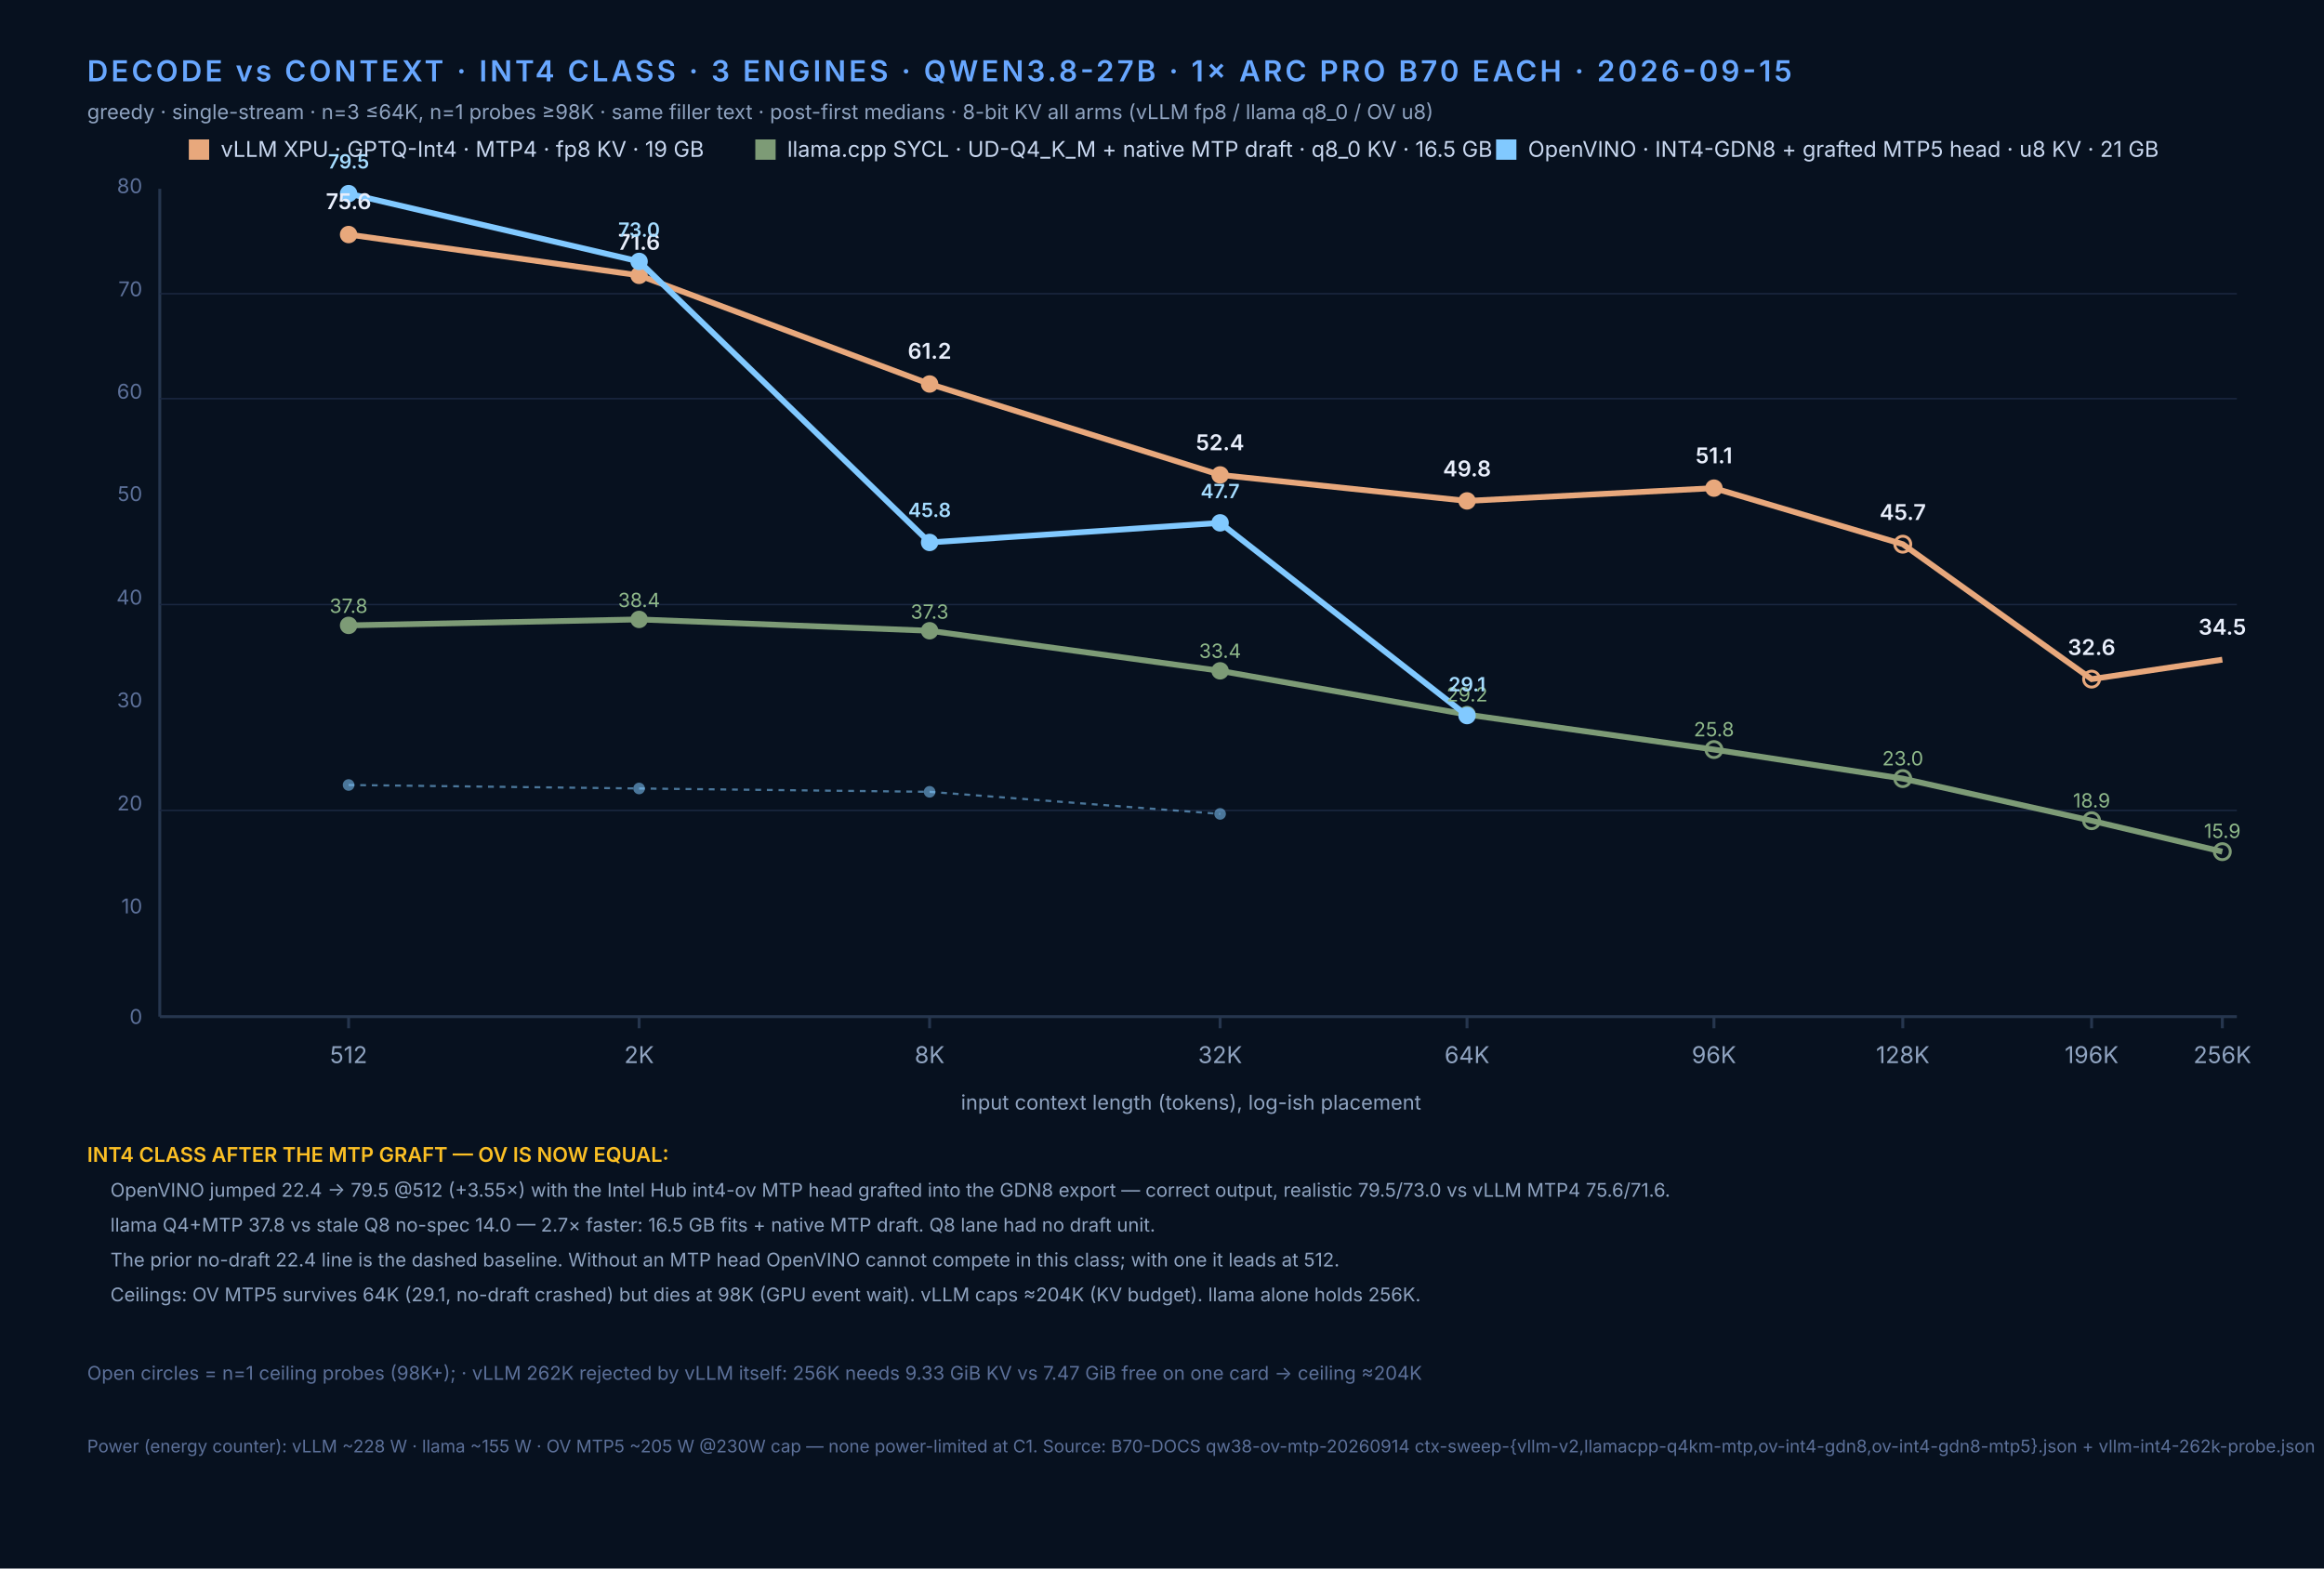
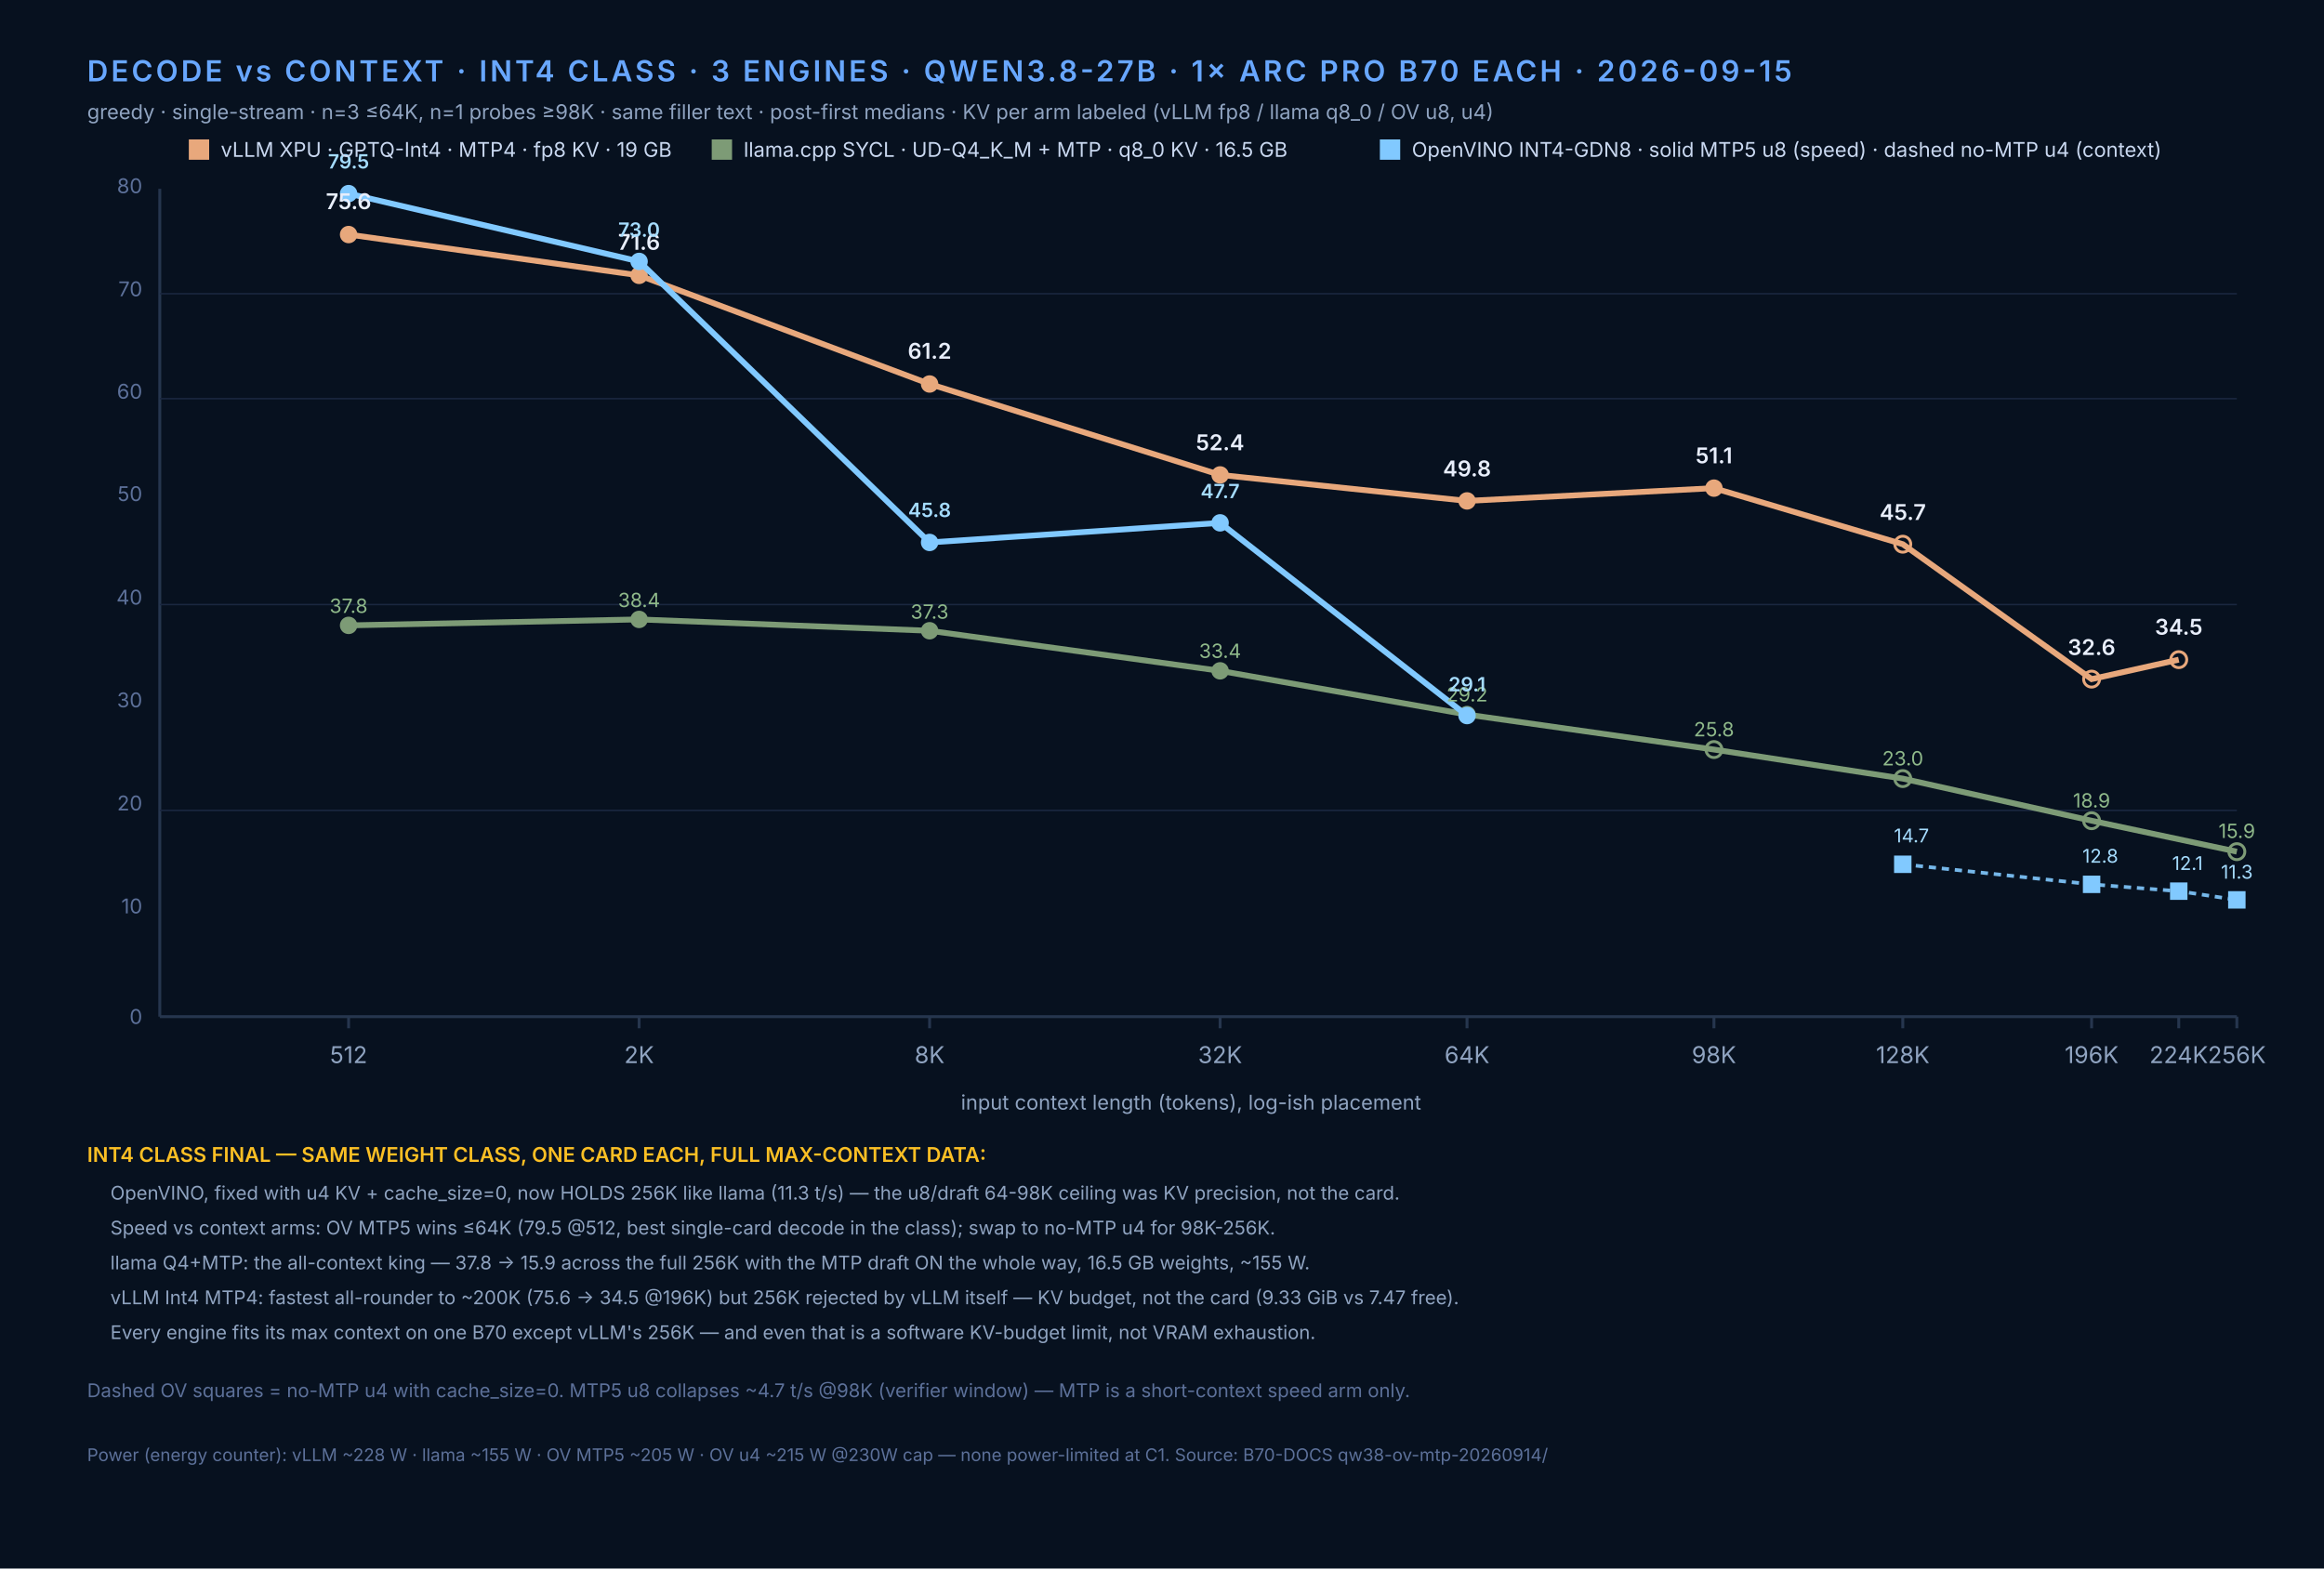
<svg xmlns="http://www.w3.org/2000/svg" viewBox="0 0 1600 1080" width="1600" height="1080" role="img" aria-labelledby="t d">
  <rect width="1600" height="1080" fill="#07111f" />
  <text x="60" y="56" fill="#68a7ff" font-size="20" font-weight="600" font-family="Segoe UI, Inter, sans-serif" letter-spacing="2">DECODE vs CONTEXT · INT4 CLASS · 3 ENGINES · QWEN3.8-27B · 1× ARC PRO B70 EACH · 2026-09-15</text>
-   <text x="60" y="82" fill="#8fa3c0" font-size="14" font-family="Segoe UI, Inter, sans-serif">greedy · single-stream · n=3 ≤64K, n=1 probes ≥98K · same filler text · post-first medians · 8-bit KV all arms (vLLM fp8 / llama q8_0 / OV u8)</text>
+   <text x="60" y="82" fill="#8fa3c0" font-size="14" font-family="Segoe UI, Inter, sans-serif">greedy · single-stream · n=3 ≤64K, n=1 probes ≥98K · same filler text · post-first medians · KV per arm labeled (vLLM fp8 / llama q8_0 / OV u8, u4)</text>
  <line x1="110" y1="700" x2="1540" y2="700" stroke="#26364e" stroke-width="2" />
  <line x1="110" y1="130" x2="110" y2="700" stroke="#26364e" stroke-width="2" />
  <g stroke="#1a2740" stroke-width="1">
    <line x1="110" y1="558.0" x2="1540" y2="558.0" />
    <line x1="110" y1="416.25" x2="1540" y2="416.25" />
    <line x1="110" y1="274.5" x2="1540" y2="274.5" />
    <line x1="110" y1="202.25" x2="1540" y2="202.25" />
  </g>
  <g fill="#5c7099" font-size="14" font-family="Segoe UI, Inter, sans-serif" text-anchor="end">
    <text x="98" y="705">0</text>
    <text x="98" y="628.9">10</text>
    <text x="98" y="558">20</text>
    <text x="98" y="487">30</text>
    <text x="98" y="416.25">40</text>
    <text x="98" y="345">50</text>
    <text x="98" y="274.5">60</text>
    <text x="98" y="204">70</text>
    <text x="98" y="133">80</text>
  </g>
-   <polyline points="240,161.5 440,189.6 640,264.4 840,327.0 1010,344.9 1180,336.1 1310,374.7 1440,467.6 1530,454.2" fill="none" stroke="#e8a87c" stroke-width="4" />
+   <polyline points="240,161.5 440,189.6 640,264.4 840,327.0 1010,344.9 1180,336.1 1310,374.7 1440,467.6 1500,454.2" fill="none" stroke="#e8a87c" stroke-width="4" />
  <g fill="#e8a87c">
    <circle cx="240" cy="161.5" r="6" />
    <circle cx="440" cy="189.6" r="6" />
    <circle cx="640" cy="264.4" r="6" />
    <circle cx="840" cy="327.0" r="6" />
    <circle cx="1010" cy="344.9" r="6" />
    <circle cx="1180" cy="336.1" r="6" />
    <circle cx="1310" cy="374.7" r="5.5" fill="none" stroke="#e8a87c" stroke-width="2" />
    <circle cx="1440" cy="467.6" r="5.5" fill="none" stroke="#e8a87c" stroke-width="2" />
+     <circle cx="1500" cy="454.2" r="5.5" fill="none" stroke="#e8a87c" stroke-width="2" />
  </g>
-   <polyline points="240,430.6 440,426.5 640,434.3 840,461.9 1010,492.0 1180,516.1 1310,536.1 1440,565.1 1530,586.4" fill="none" stroke="#7d9b76" stroke-width="4" />
+   <polyline points="240,430.6 440,426.5 640,434.3 840,461.9 1010,492.0 1180,516.1 1310,536.1 1440,565.1 1540,586.4" fill="none" stroke="#7d9b76" stroke-width="4" />
  <g fill="#7d9b76">
    <circle cx="240" cy="430.6" r="6" />
    <circle cx="440" cy="426.5" r="6" />
    <circle cx="640" cy="434.3" r="6" />
    <circle cx="840" cy="461.9" r="6" />
    <circle cx="1010" cy="492.0" r="6" />
    <circle cx="1180" cy="516.1" r="5.5" fill="none" stroke="#7d9b76" stroke-width="2" />
    <circle cx="1310" cy="536.1" r="5.5" fill="none" stroke="#7d9b76" stroke-width="2" />
    <circle cx="1440" cy="565.1" r="5.5" fill="none" stroke="#7d9b76" stroke-width="2" />
-     <circle cx="1530" cy="586.4" r="5.5" fill="none" stroke="#7d9b76" stroke-width="2" />
+     <circle cx="1540" cy="586.4" r="5.5" fill="none" stroke="#7d9b76" stroke-width="2" />
  </g>
  <polyline points="240,133.3 440,180.0 640,373.5 840,360.0 1010,492.7" fill="none" stroke="#81c9ff" stroke-width="4" />
  <g fill="#81c9ff">
    <circle cx="240" cy="133.3" r="6" />
    <circle cx="440" cy="180.0" r="6" />
    <circle cx="640" cy="373.5" r="6" />
    <circle cx="840" cy="360.0" r="6" />
    <circle cx="1010" cy="492.7" r="6" />
  </g>
-   <polyline points="240,540.5 440,542.9 640,545.2 840,560.4" fill="none" stroke="#81c9ff" stroke-width="1.5" stroke-dasharray="4,4" opacity="0.55" />
-   <g fill="#81c9ff" opacity="0.55">
-     <circle cx="240" cy="540.5" r="4" />
-     <circle cx="440" cy="542.9" r="4" />
-     <circle cx="640" cy="545.2" r="4" />
-     <circle cx="840" cy="560.4" r="4" />
+   <polyline points="1310,595.1 1440,608.9 1500,613.6 1540,619.6" fill="none" stroke="#81c9ff" stroke-width="2.5" stroke-dasharray="5,4" opacity="0.9" />
+   <g fill="#81c9ff">
+     <rect x="1304" y="589.1" width="12" height="12" />
+     <rect x="1434" y="602.9" width="12" height="12" />
+     <rect x="1494" y="607.6" width="12" height="12" />
+     <rect x="1534" y="613.6" width="12" height="12" />
  </g>
  <g fill="#e8eefb" font-size="15" font-weight="600" font-family="Segoe UI, Inter, sans-serif" text-anchor="middle">
    <text x="240" y="144">75.6</text>
    <text x="440" y="172">71.6</text>
    <text x="640" y="247">61.2</text>
    <text x="840" y="310">52.4</text>
    <text x="1010" y="328">49.8</text>
    <text x="1180" y="319">51.1</text>
    <text x="1310" y="358">45.7</text>
    <text x="1440" y="451">32.6</text>
-     <text x="1530" y="437">34.5</text>
+     <text x="1500" y="437">34.5</text>
  </g>
  <g fill="#8fb98a" font-size="13.5" font-family="Segoe UI, Inter, sans-serif" text-anchor="middle">
    <text x="240" y="422">37.8</text>
    <text x="440" y="418">38.4</text>
    <text x="640" y="426">37.3</text>
    <text x="840" y="453">33.4</text>
    <text x="1010" y="483">29.2</text>
    <text x="1180" y="507">25.8</text>
    <text x="1310" y="527">23.0</text>
    <text x="1440" y="556">18.9</text>
-     <text x="1530" y="577">15.9</text>
+     <text x="1540" y="577">15.9</text>
  </g>
  <g fill="#a5dcff" font-size="13.5" font-weight="600" font-family="Segoe UI, Inter, sans-serif" text-anchor="middle">
    <text x="240" y="116">79.5</text>
    <text x="440" y="163">73.0</text>
    <text x="640" y="356">45.8</text>
    <text x="840" y="343">47.7</text>
    <text x="1010" y="476">29.1</text>
  </g>
+   <g fill="#a5dcff" font-size="13" font-family="Segoe UI, Inter, sans-serif" text-anchor="middle">
+     <text x="1316" y="580">14.7</text>
+     <text x="1446" y="594">12.8</text>
+     <text x="1506" y="599">12.1</text>
+     <text x="1540" y="605">11.3</text>
+   </g>
  <g fill="#8fa3c0" font-size="16" font-family="Segoe UI, Inter, sans-serif" text-anchor="middle">
    <text x="240" y="732">512</text>
    <text x="440" y="732">2K</text>
    <text x="640" y="732">8K</text>
    <text x="840" y="732">32K</text>
    <text x="1010" y="732">64K</text>
-     <text x="1180" y="732">96K</text>
+     <text x="1180" y="732">98K</text>
    <text x="1310" y="732">128K</text>
    <text x="1440" y="732">196K</text>
-     <text x="1530" y="732">256K</text>
+     <text x="1500" y="732">224K</text>
+     <text x="1540" y="732">256K</text>
  </g>
  <g stroke="#26364e" stroke-width="2">
    <line x1="240" y1="700" x2="240" y2="708" />
    <line x1="440" y1="700" x2="440" y2="708" />
    <line x1="640" y1="700" x2="640" y2="708" />
    <line x1="840" y1="700" x2="840" y2="708" />
    <line x1="1010" y1="700" x2="1010" y2="708" />
    <line x1="1180" y1="700" x2="1180" y2="708" />
    <line x1="1310" y1="700" x2="1310" y2="708" />
    <line x1="1440" y1="700" x2="1440" y2="708" />
-     <line x1="1530" y1="700" x2="1530" y2="708" />
+     <line x1="1500" y1="700" x2="1500" y2="708" />
+     <line x1="1540" y1="700" x2="1540" y2="708" />
  </g>
  <text x="820" y="764" fill="#8fa3c0" font-size="14" font-family="Segoe UI, Inter, sans-serif" text-anchor="middle">input context length (tokens), log-ish placement</text>
-   <g font-size="15" font-family="Segoe UI, Inter, sans-serif">
+   <g font-size="14" font-family="Segoe UI, Inter, sans-serif">
    <rect x="130" y="96" width="14" height="14" fill="#e8a87c" />
    <text x="152" y="108" fill="#c9d8f0">vLLM XPU · GPTQ-Int4 · MTP4 · fp8 KV · 19 GB</text>
-     <rect x="520" y="96" width="14" height="14" fill="#7d9b76" />
-     <text x="542" y="108" fill="#c9d8f0">llama.cpp SYCL · UD-Q4_K_M + native MTP draft · q8_0 KV · 16.5 GB</text>
-     <rect x="1030" y="96" width="14" height="14" fill="#81c9ff" />
-     <text x="1052" y="108" fill="#c9d8f0">OpenVINO · INT4-GDN8 + grafted MTP5 head · u8 KV · 21 GB</text>
+     <rect x="490" y="96" width="14" height="14" fill="#7d9b76" />
+     <text x="512" y="108" fill="#c9d8f0">llama.cpp SYCL · UD-Q4_K_M + MTP · q8_0 KV · 16.5 GB</text>
+     <rect x="950" y="96" width="14" height="14" fill="#81c9ff" />
+     <text x="972" y="108" fill="#c9d8f0">OpenVINO INT4-GDN8 · solid MTP5 u8 (speed) · dashed no-MTP u4 (context)</text>
  </g>
-   <text x="60" y="800" fill="#fbbf24" font-size="14" font-weight="600" font-family="Segoe UI, Inter, sans-serif">INT4 CLASS AFTER THE MTP GRAFT — OV IS NOW EQUAL:</text>
+   <text x="60" y="800" fill="#fbbf24" font-size="14" font-weight="600" font-family="Segoe UI, Inter, sans-serif">INT4 CLASS FINAL — SAME WEIGHT CLASS, ONE CARD EACH, FULL MAX-CONTEXT DATA:</text>
  <g fill="#8fa3c0" font-size="13" font-family="Segoe UI, Inter, sans-serif">
-     <text x="76" y="824">OpenVINO jumped 22.4 → 79.5 @512 (+3.55×) with the Intel Hub int4-ov MTP head grafted into the GDN8 export — correct output, realistic 79.5/73.0 vs vLLM MTP4 75.6/71.6.</text>
-     <text x="76" y="848">llama Q4+MTP 37.8 vs stale Q8 no-spec 14.0 — 2.7× faster: 16.5 GB fits + native MTP draft. Q8 lane had no draft unit.</text>
-     <text x="76" y="872">The prior no-draft 22.4 line is the dashed baseline. Without an MTP head OpenVINO cannot compete in this class; with one it leads at 512.</text>
-     <text x="76" y="896">Ceilings: OV MTP5 survives 64K (29.1, no-draft crashed) but dies at 98K (GPU event wait). vLLM caps ≈204K (KV budget). llama alone holds 256K.</text>
+     <text x="76" y="826">OpenVINO, fixed with u4 KV + cache_size=0, now HOLDS 256K like llama (11.3 t/s) — the u8/draft 64-98K ceiling was KV precision, not the card.</text>
+     <text x="76" y="850">Speed vs context arms: OV MTP5 wins ≤64K (79.5 @512, best single-card decode in the class); swap to no-MTP u4 for 98K-256K.</text>
+     <text x="76" y="874">llama Q4+MTP: the all-context king — 37.8 → 15.9 across the full 256K with the MTP draft ON the whole way, 16.5 GB weights, ~155 W.</text>
+     <text x="76" y="898">vLLM Int4 MTP4: fastest all-rounder to ~200K (75.6 → 34.5 @196K) but 256K rejected by vLLM itself — KV budget, not the card (9.33 GiB vs 7.47 free).</text>
+     <text x="76" y="922">Every engine fits its max context on one B70 except vLLM's 256K — and even that is a software KV-budget limit, not VRAM exhaustion.</text>
  </g>
-   <text x="60" y="950" fill="#5c7099" font-size="13" font-family="Segoe UI, Inter, sans-serif">Open circles = n=1 ceiling probes (98K+); · vLLM 262K rejected by vLLM itself: 256K needs 9.33 GiB KV vs 7.47 GiB free on one card → ceiling ≈204K</text>
-   <text x="60" y="1000" fill="#5c7099" font-size="12" font-family="Segoe UI, Inter, sans-serif">Power (energy counter): vLLM ~228 W · llama ~155 W · OV MTP5 ~205 W @230W cap — none power-limited at C1. Source: B70-DOCS qw38-ov-mtp-20260914 ctx-sweep-{vllm-v2,llamacpp-q4km-mtp,ov-int4-gdn8,ov-int4-gdn8-mtp5}.json + vllm-int4-262k-probe.json</text>
+   <text x="60" y="962" fill="#5c7099" font-size="13" font-family="Segoe UI, Inter, sans-serif">Dashed OV squares = no-MTP u4 with cache_size=0. MTP5 u8 collapses ~4.7 t/s @98K (verifier window) — MTP is a short-context speed arm only.</text>
+   <text x="60" y="1006" fill="#5c7099" font-size="12" font-family="Segoe UI, Inter, sans-serif">Power (energy counter): vLLM ~228 W · llama ~155 W · OV MTP5 ~205 W · OV u4 ~215 W @230W cap — none power-limited at C1. Source: B70-DOCS qw38-ov-mtp-20260914/</text>
</svg>
